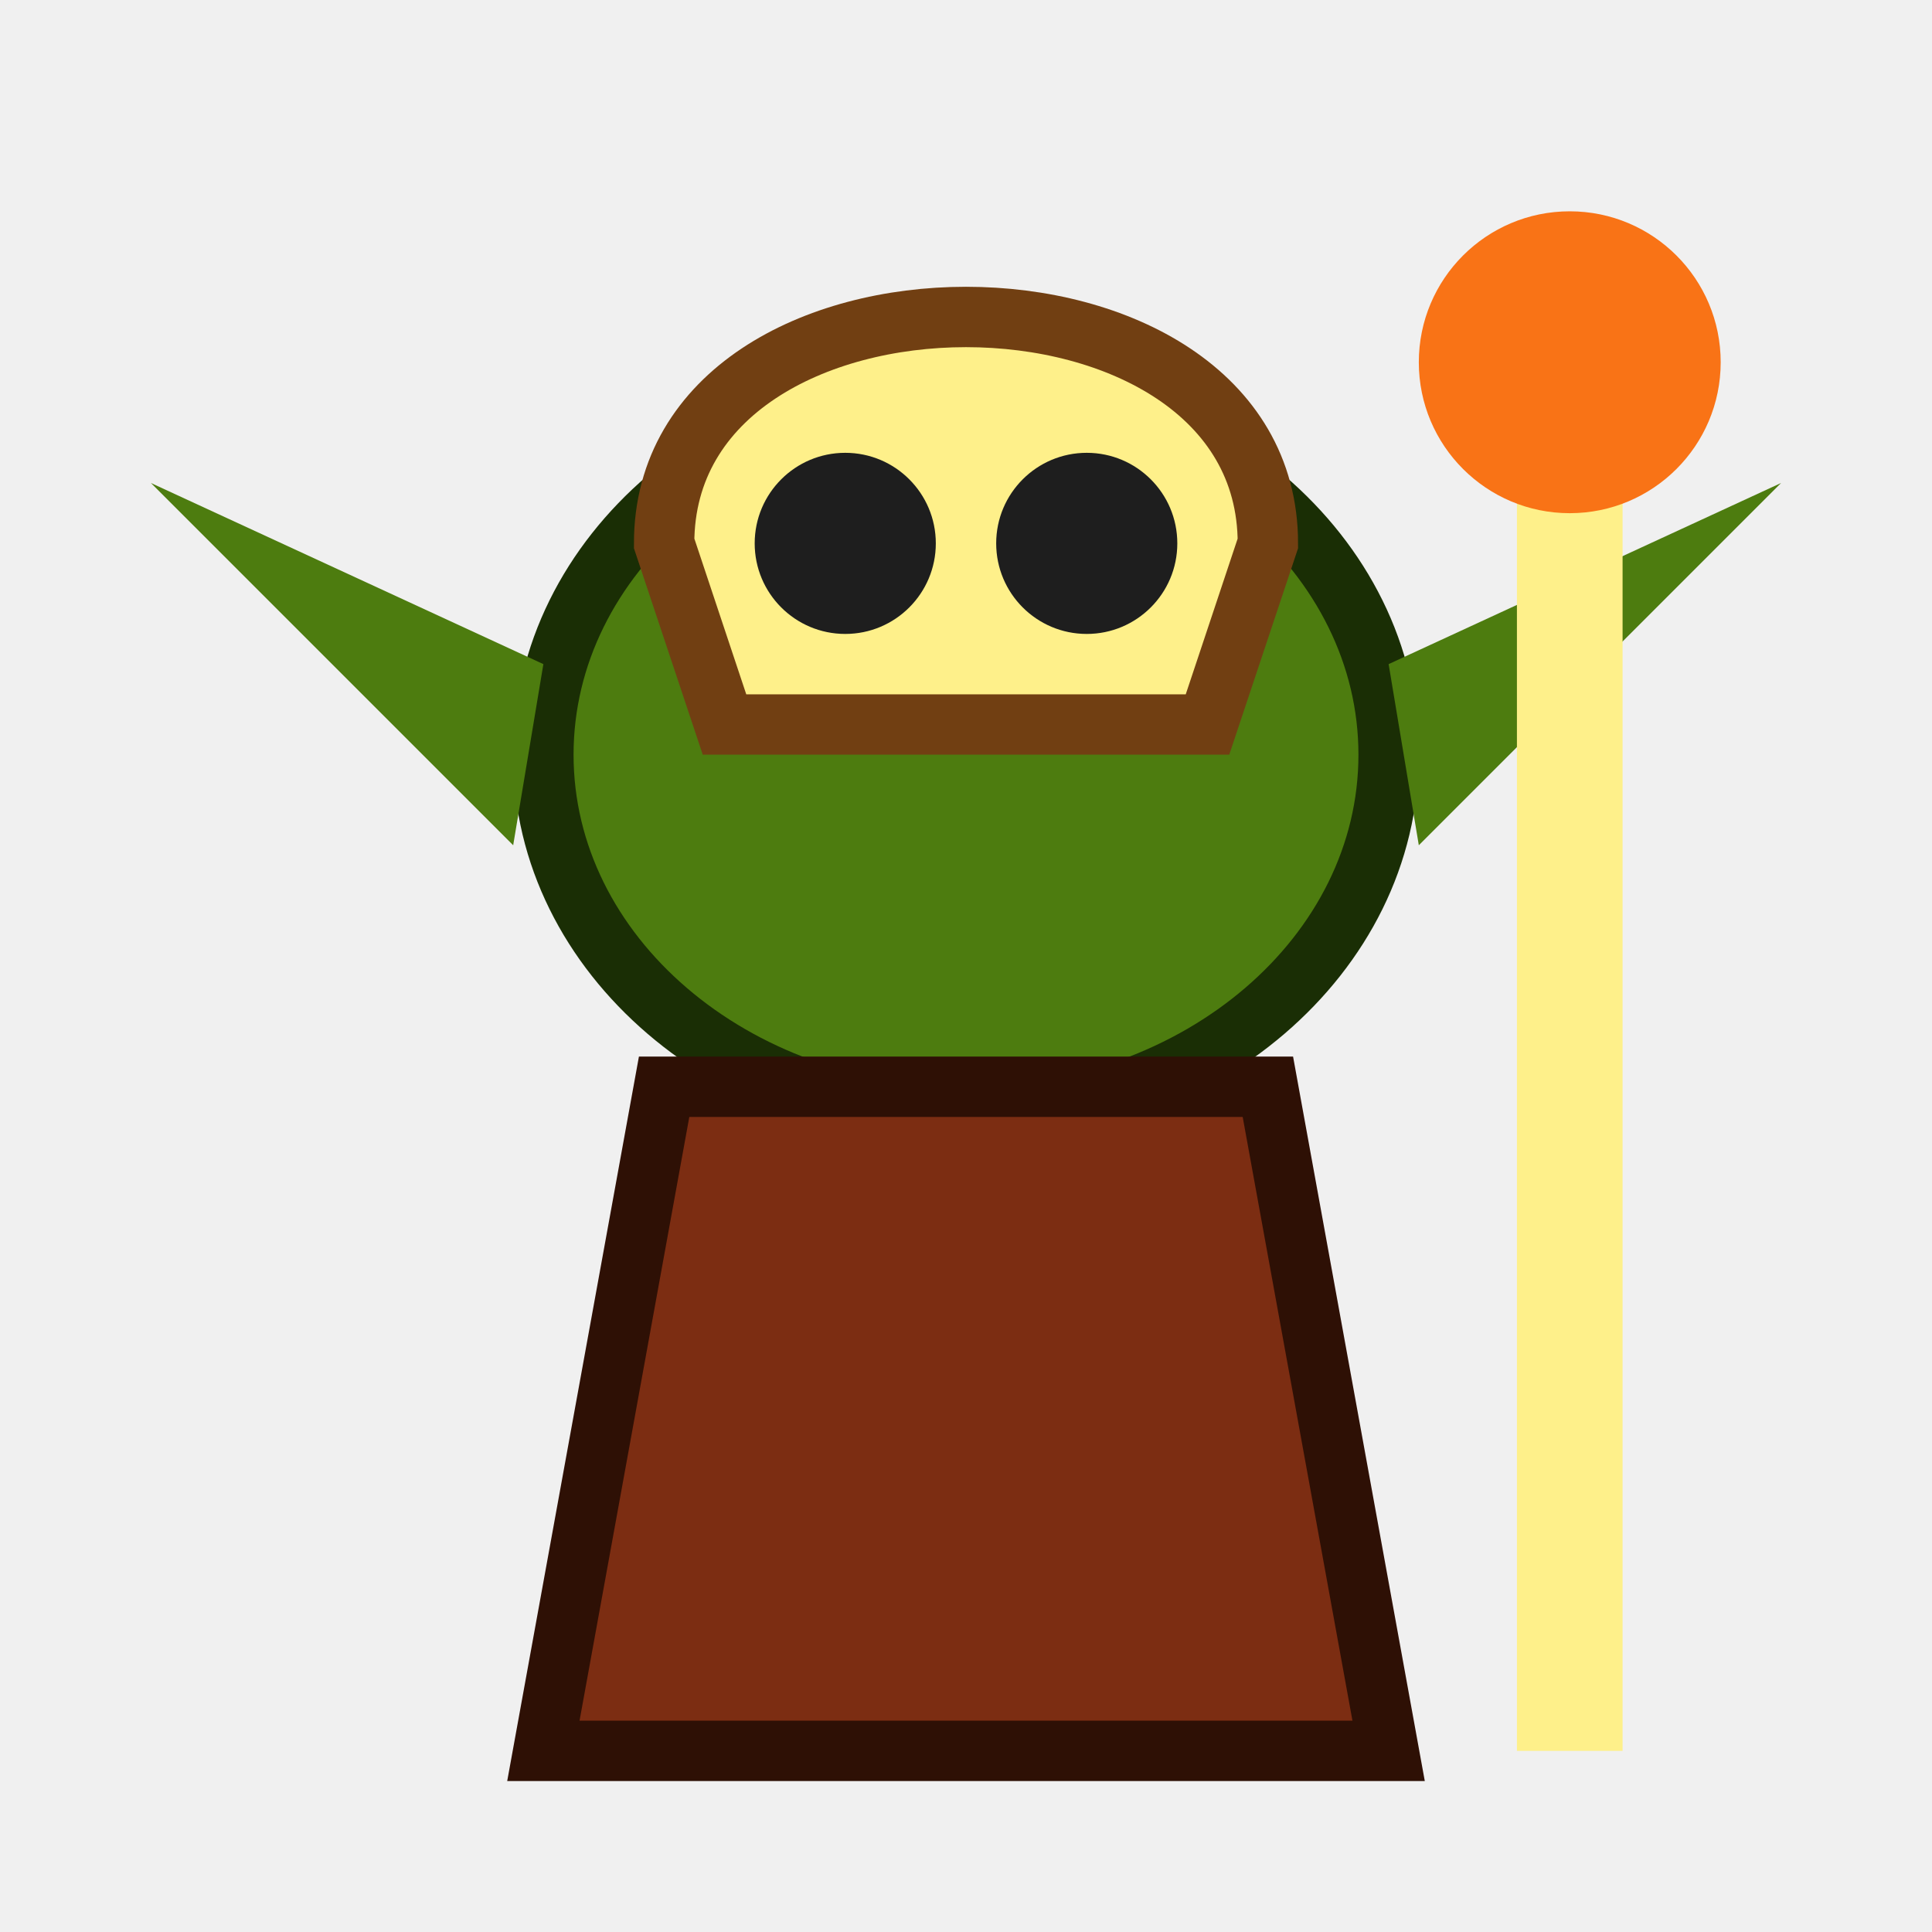
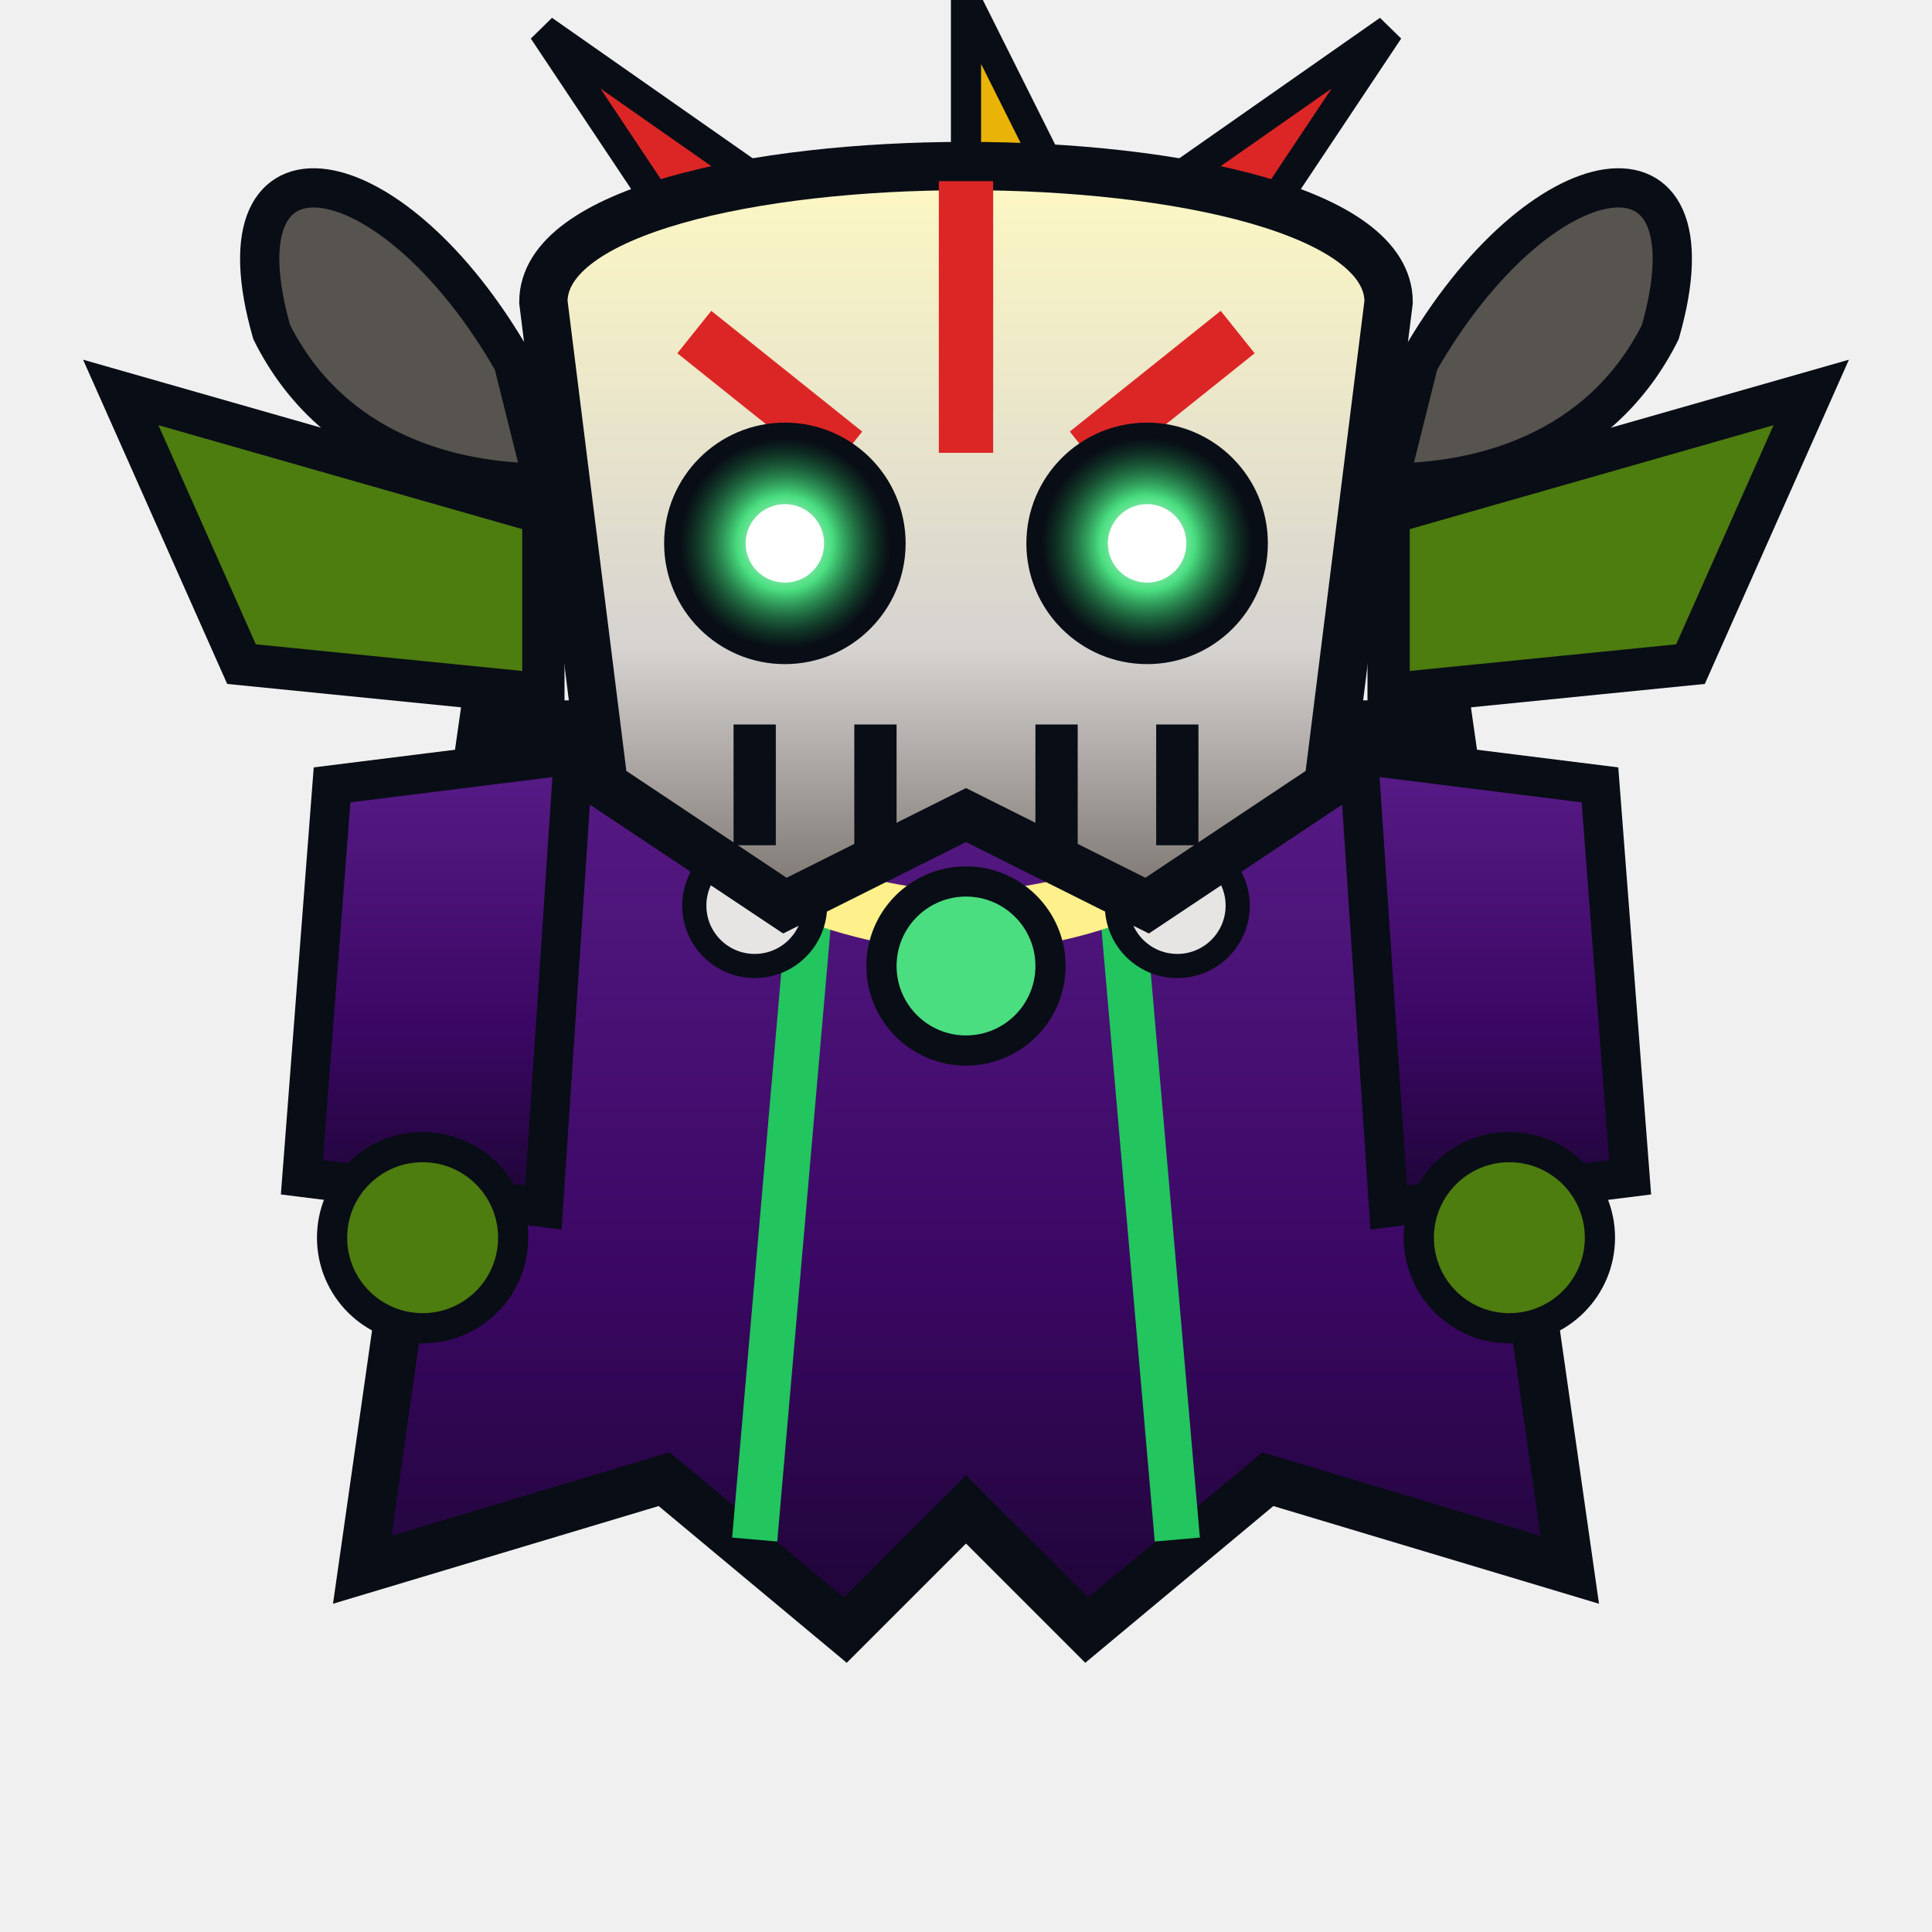
- <svg xmlns="http://www.w3.org/2000/svg" width="32" height="32" viewBox="0 0 64 64">
-   <ellipse cx="32" cy="25" rx="14" ry="12" fill="#4d7c0f" stroke="#1a2e05" stroke-width="2" />
-   <polygon points="18,22 5,16 17,28" fill="#4d7c0f" />
-   <polygon points="46,22 59,16 47,28" fill="#4d7c0f" />
-   <path d="M 22 18 C 22 8, 42 8, 42 18 L 40 24 L 24 24 Z" fill="#fef08a" stroke="#713f12" stroke-width="2" />
-   <circle cx="28" cy="18" r="3" fill="#1e1e1e" />
-   <circle cx="36" cy="18" r="3" fill="#1e1e1e" />
-   <path d="M 22 36 L 42 36 L 46 58 L 18 58 Z" fill="#7c2d12" stroke="#2e1005" stroke-width="2" />
-   <line x1="52" y1="14" x2="52" y2="58" stroke="#fef08a" stroke-width="3.5" />
-   <circle cx="52" cy="12" r="5" fill="#f97316" />
+ <svg xmlns="http://www.w3.org/2000/svg" width="48" height="48" viewBox="0 0 64 64">
+   <defs>
+     <linearGradient id="shamRobe" x1="0%" y1="0%" x2="0%" y2="100%">
+       <stop offset="0%" stop-color="#581c87" />
+       <stop offset="60%" stop-color="#3b0764" />
+       <stop offset="100%" stop-color="#1e0536" />
+     </linearGradient>
+     <linearGradient id="boneMask" x1="0%" y1="0%" x2="0%" y2="100%">
+       <stop offset="0%" stop-color="#fef9c3" />
+       <stop offset="65%" stop-color="#d6d3d1" />
+       <stop offset="100%" stop-color="#78716c" />
+     </linearGradient>
+     <radialGradient id="voodooGlow" cx="50%" cy="50%" r="50%">
+       <stop offset="0%" stop-color="#ffffff" />
+       <stop offset="45%" stop-color="#4ade80" />
+       <stop offset="100%" stop-color="#15803d" stop-opacity="0" />
+     </radialGradient>
+   </defs>
+   <path d="M 16 24 L 12 52 L 22 49 L 28 54 L 32 50 L 36 54 L 42 49 L 52 52 L 48 24 Z" fill="url(#shamRobe)" stroke="#090d16" stroke-width="1.6" />
+   <path d="M 27 28 L 25 51 M 37 28 L 39 51" stroke="#22c55e" stroke-width="1.5" />
+   <path d="M 21 26 Q 32 35 43 26" fill="none" stroke="#fef08a" stroke-width="2" />
+   <circle cx="25" cy="30" r="2" fill="#e7e5e4" stroke="#090d16" stroke-width="0.8" />
+   <circle cx="32" cy="32" r="2.8" fill="#4ade80" stroke="#090d16" stroke-width="1" />
+   <circle cx="39" cy="30" r="2" fill="#e7e5e4" stroke="#090d16" stroke-width="0.8" />
+   <path d="M 11 26 L 19 25 L 18 40 L 10 39 Z" fill="url(#shamRobe)" stroke="#090d16" stroke-width="1.3" />
+   <circle cx="14" cy="41" r="3" fill="#4d7c0f" stroke="#090d16" stroke-width="1" />
+   <path d="M 45 25 L 53 26 L 54 39 L 46 40 Z" fill="url(#shamRobe)" stroke="#090d16" stroke-width="1.3" />
+   <circle cx="50" cy="41" r="3" fill="#4d7c0f" stroke="#090d16" stroke-width="1" />
+   <polygon points="18,17 4,13 8,22 18,23" fill="#4d7c0f" stroke="#090d16" stroke-width="1.4" />
+   <polygon points="46,17 60,13 56,22 46,23" fill="#4d7c0f" stroke="#090d16" stroke-width="1.4" />
+   <polygon points="24,10 18,1 28,8" fill="#dc2626" stroke="#090d16" stroke-width="1" />
+   <polygon points="32,8 32,0 36,8" fill="#eab308" stroke="#090d16" stroke-width="1" />
+   <polygon points="40,10 46,1 36,8" fill="#dc2626" stroke="#090d16" stroke-width="1" />
+   <path d="M 17 12 C 13 5 7 4 9 11 C 11 15 15 16 18 16 Z" fill="#57534e" stroke="#090d16" stroke-width="1.3" />
+   <path d="M 47 12 C 51 5 57 4 55 11 C 53 15 49 16 46 16 Z" fill="#57534e" stroke="#090d16" stroke-width="1.3" />
+   <path d="M 18 10 C 18 4 46 4 46 10 L 44 26 L 38 30 L 32 27 L 26 30 L 20 26 Z" fill="url(#boneMask)" stroke="#090d16" stroke-width="1.6" />
+   <path d="M 32 6 L 32 15 M 23 11 L 28 15 M 41 11 L 36 15" stroke="#dc2626" stroke-width="1.8" />
+   <circle cx="26" cy="18" r="4" fill="#090d16" />
+   <circle cx="38" cy="18" r="4" fill="#090d16" />
+   <circle cx="26" cy="18" r="3.5" fill="url(#voodooGlow)" />
+   <circle cx="38" cy="18" r="3.5" fill="url(#voodooGlow)" />
+   <circle cx="26" cy="18" r="1.3" fill="#ffffff" />
+   <circle cx="38" cy="18" r="1.3" fill="#ffffff" />
+   <line x1="25" y1="24" x2="25" y2="28" stroke="#090d16" stroke-width="1.4" />
+   <line x1="29" y1="24" x2="29" y2="29" stroke="#090d16" stroke-width="1.4" />
+   <line x1="35" y1="24" x2="35" y2="29" stroke="#090d16" stroke-width="1.4" />
+   <line x1="39" y1="24" x2="39" y2="28" stroke="#090d16" stroke-width="1.4" />
</svg>
